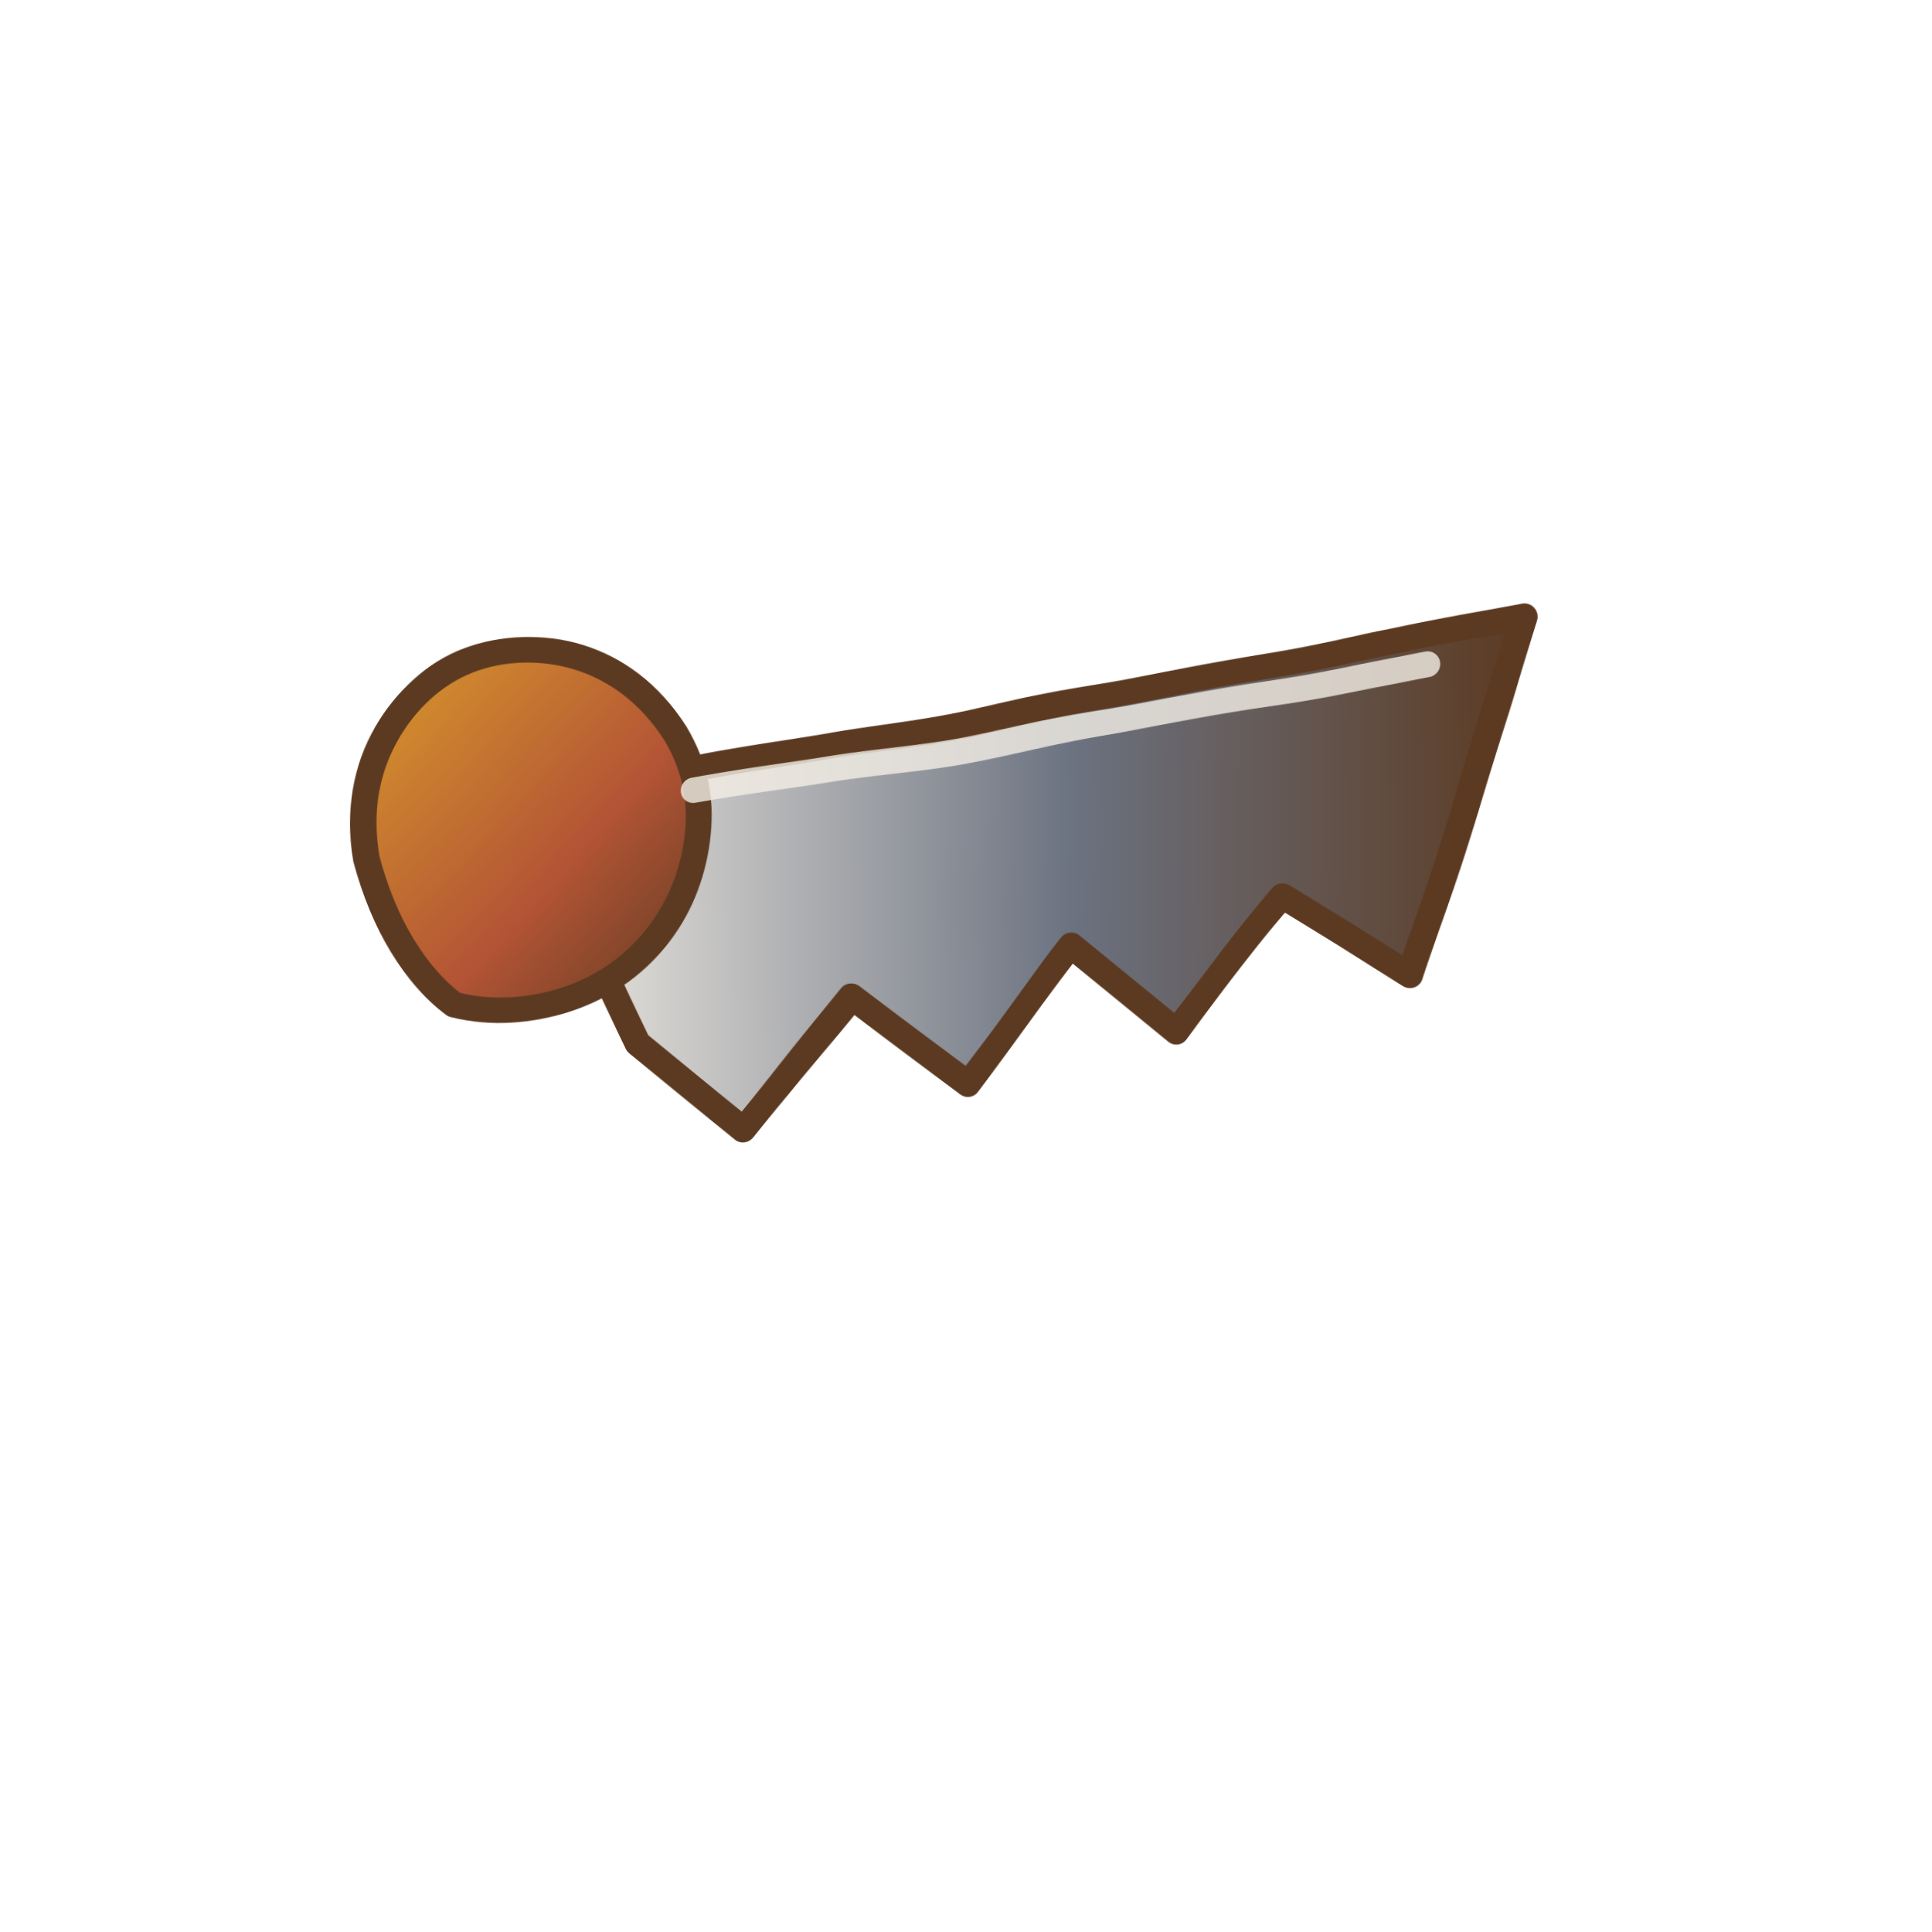
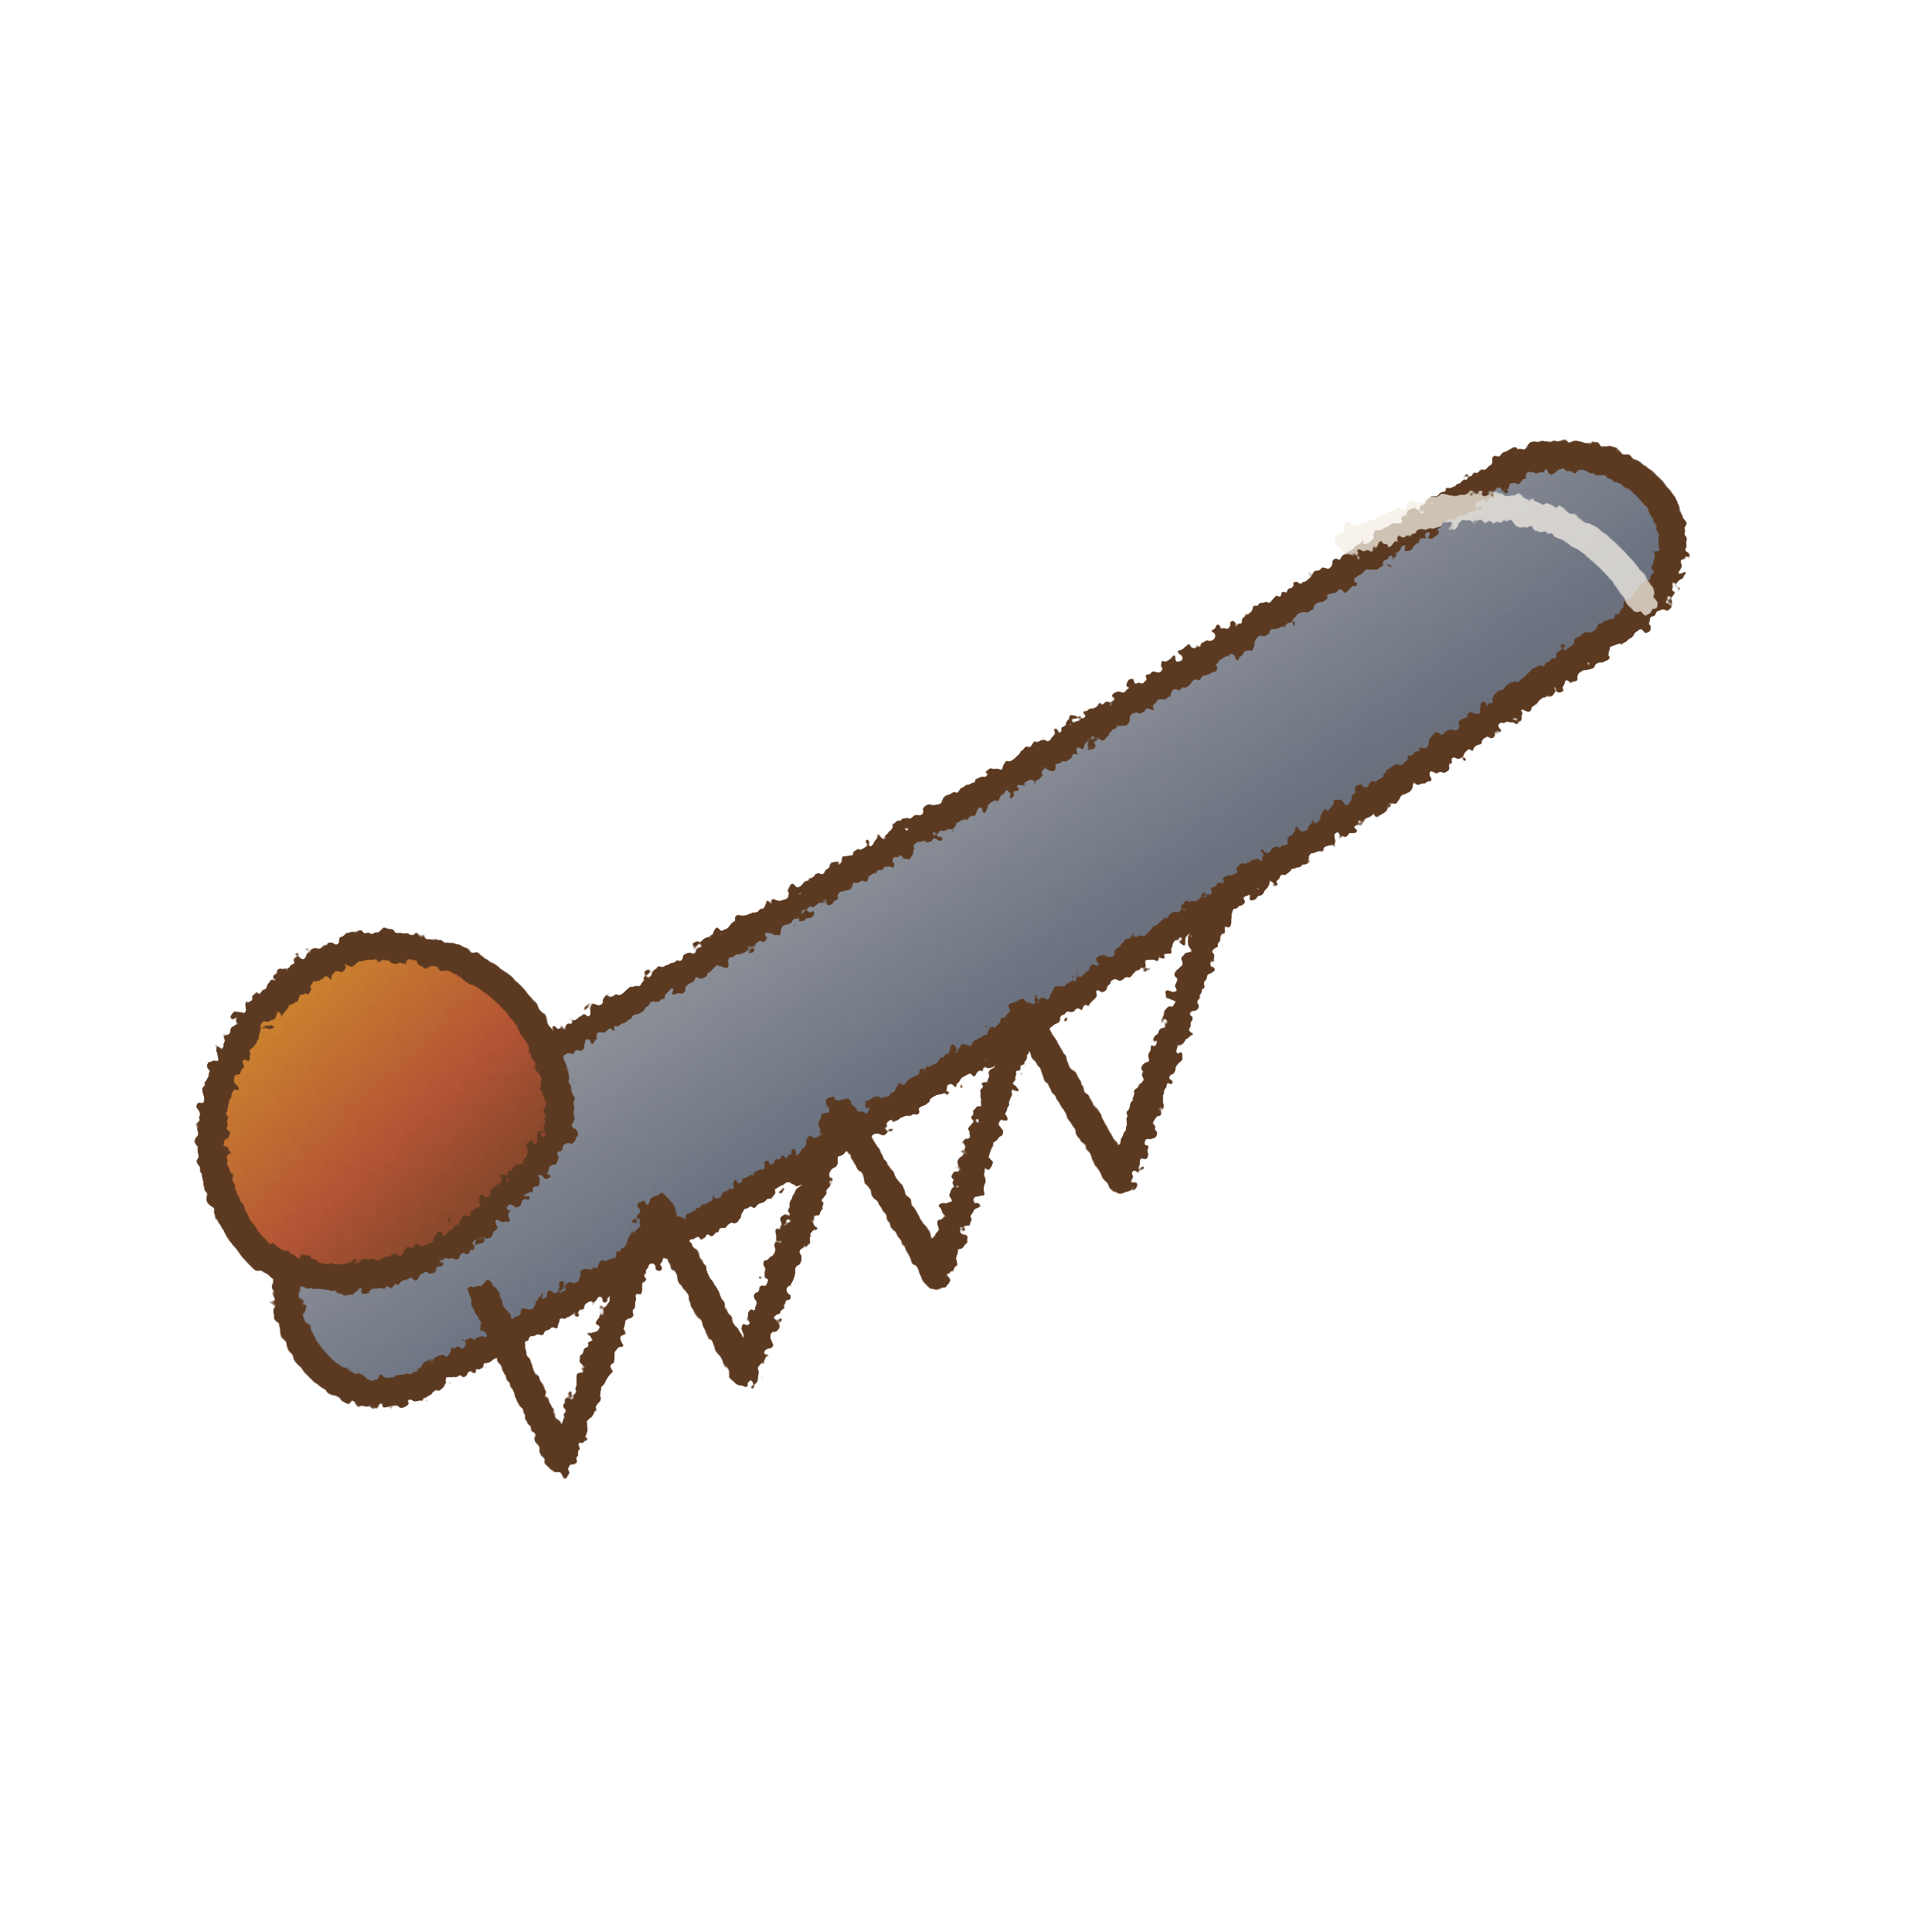
<svg xmlns="http://www.w3.org/2000/svg" viewBox="0 0 200 200" role="img">
  <defs>
-     <filter id="grain">
-       <feTurbulence type="fractalNoise" baseFrequency="0.035" numOctaves="2" seed="24" />
-       <feDisplacementMap in="SourceGraphic" scale="1.2" />
+     <filter id="grain" x="-20%" y="-20%" width="140%" height="140%">
+       <feTurbulence type="fractalNoise" baseFrequency="0.9" numOctaves="2" seed="7" result="noise" />
+       <feDisplacementMap in="SourceGraphic" in2="noise" scale="1.5" />
    </filter>
-     <linearGradient id="metal" x1="0" y1="0" x2="1" y2="0">
-       <stop offset="0" stop-color="#F4EFE6" />
-       <stop offset=".55" stop-color="#6B7280" />
+     <linearGradient id="wood" x1="0" y1="0" x2="1" y2="1">
+       <stop offset="0" stop-color="#D99A2B" />
+       <stop offset="0.55" stop-color="#B35435" />
      <stop offset="1" stop-color="#5C3A21" />
    </linearGradient>
-     <linearGradient id="wood" x1="0" y1="0" x2="1" y2="1">
-       <stop offset="0" stop-color="#D99A2B" />
-       <stop offset=".6" stop-color="#B35435" />
+     <linearGradient id="metal" x1="0" y1="0" x2="1" y2="1">
+       <stop offset="0" stop-color="#F4EFE6" />
+       <stop offset="0.55" stop-color="#6B7280" />
      <stop offset="1" stop-color="#5C3A21" />
    </linearGradient>
+     <radialGradient id="ember" cx="50%" cy="50%" r="55%">
+       <stop offset="0" stop-color="#FF6B1A" />
+       <stop offset="0.55" stop-color="#D99A2B" />
+       <stop offset="1" stop-color="#B35435" />
+     </radialGradient>
+     <radialGradient id="paper" cx="45%" cy="35%" r="75%">
+       <stop offset="0" stop-color="#F4EFE6" />
+       <stop offset="1" stop-color="#D99A2B" />
+     </radialGradient>
  </defs>
-   <g filter="url(#grain)" stroke="#5C3A21" stroke-width="2.7" stroke-linecap="round" stroke-linejoin="round">
-     <path d="M54 83 L158 64 L146 101 L133 93 L122 107 L111 98 L100 112 L88 103 L77 117 L66 108 Z" fill="url(#metal)" />
-     <path d="M38 89 C34 68 59 59 70 76 C79 91 63 108 47 104 C43 101 40 96 38 89 Z" fill="url(#wood)" />
-     <path d="M72 82 L148 69" fill="none" stroke="#F4EFE6" opacity=".8" />
+   <g filter="url(#grain)" stroke="#5C3A21" stroke-width="3" stroke-linecap="round" stroke-linejoin="round">
+     <path d="M34 122 C70 101 111 77 157 48 C169 44 179 55 169 64 C127 94 85 120 44 143 C32 149 24 131 34 122 Z" fill="url(#metal)" />
+     <path d="M50 134 L58 151 L68 125 L77 142 L87 115 L97 132 L106 105 L116 122 L126 94" fill="none" />
+     <path d="M140 56 C153 50 164 52 170 62" fill="none" stroke="#F4EFE6" opacity="0.75" />
+     <path d="M27 130 C18 121 21 104 37 98 C50 97 58 105 58 117 C50 129 39 136 27 130 Z" fill="url(#wood)" />
  </g>
</svg>
